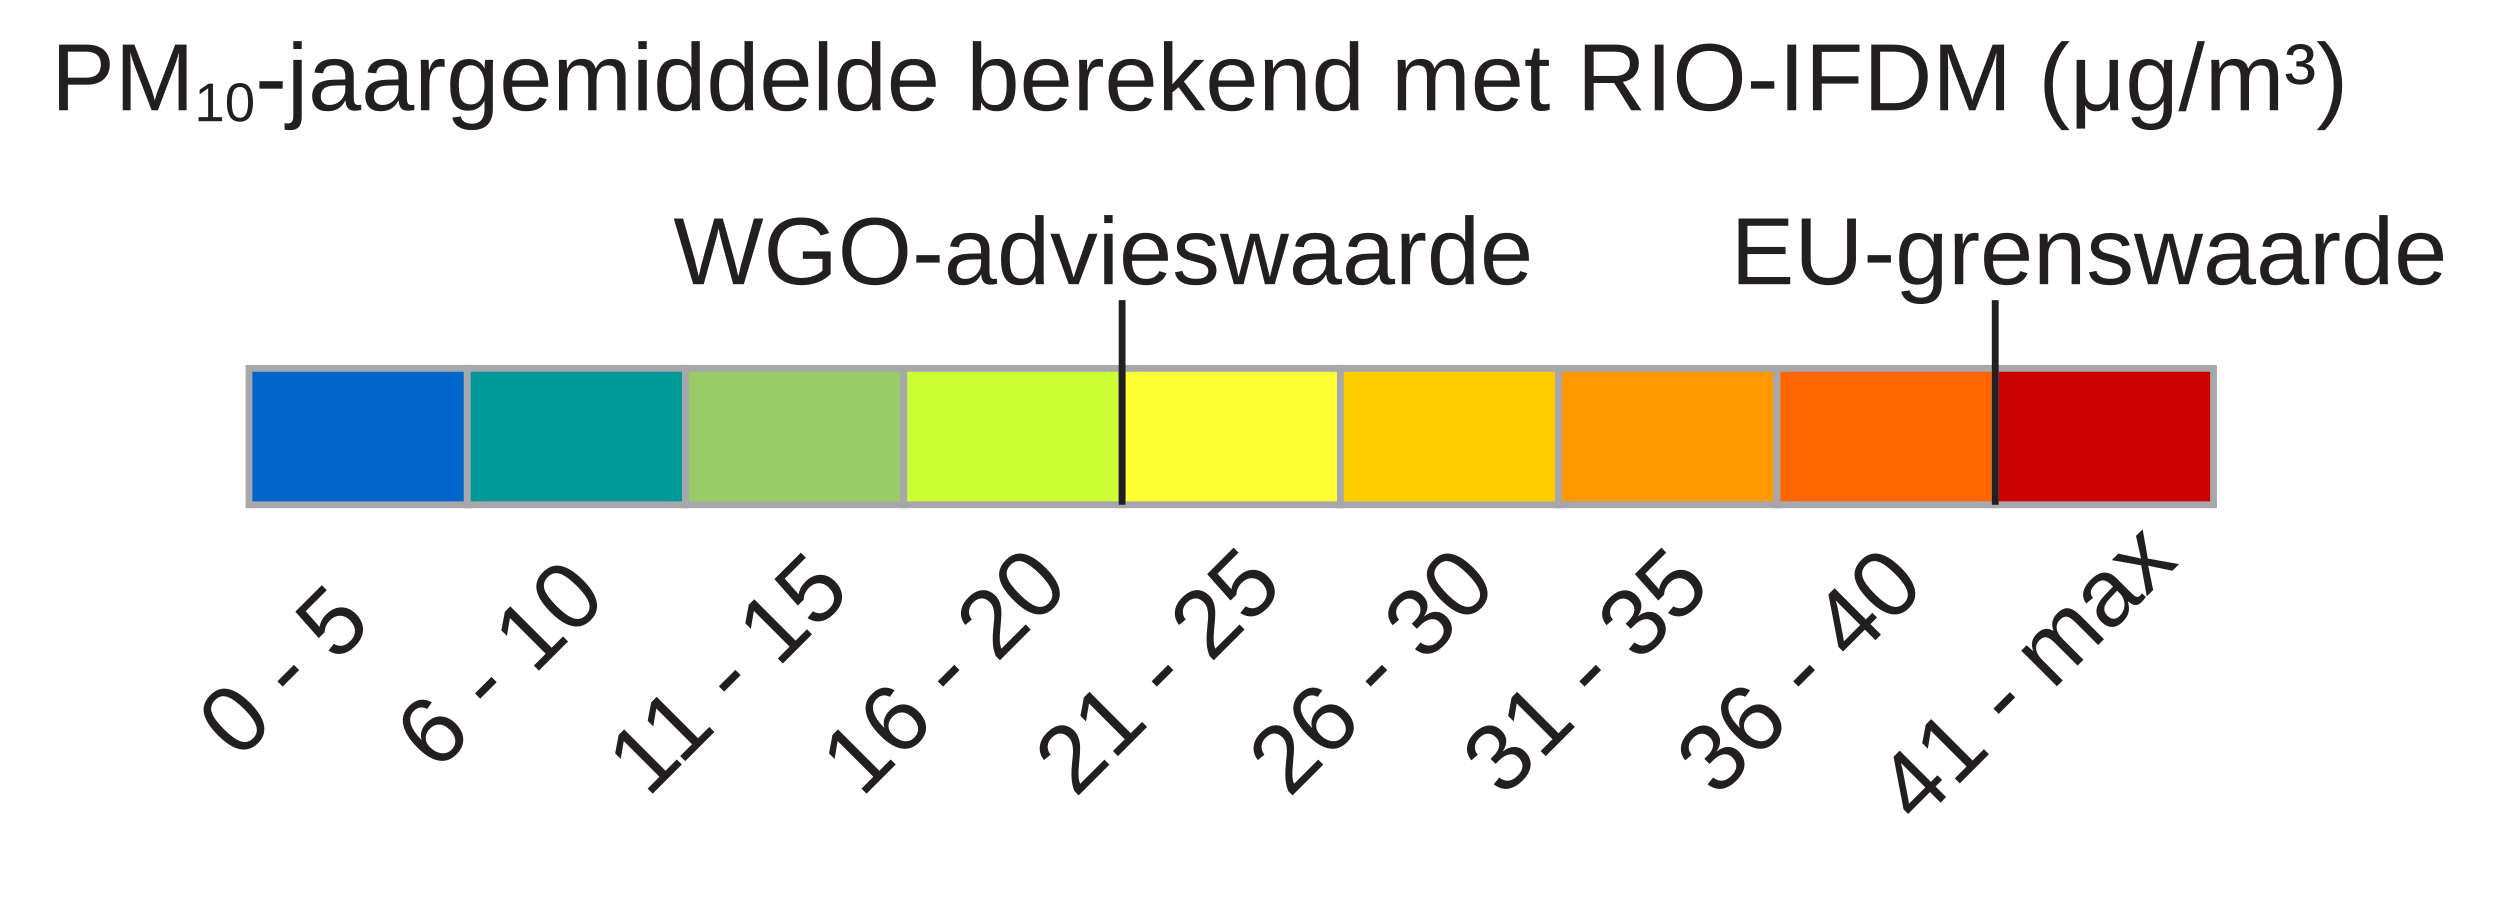
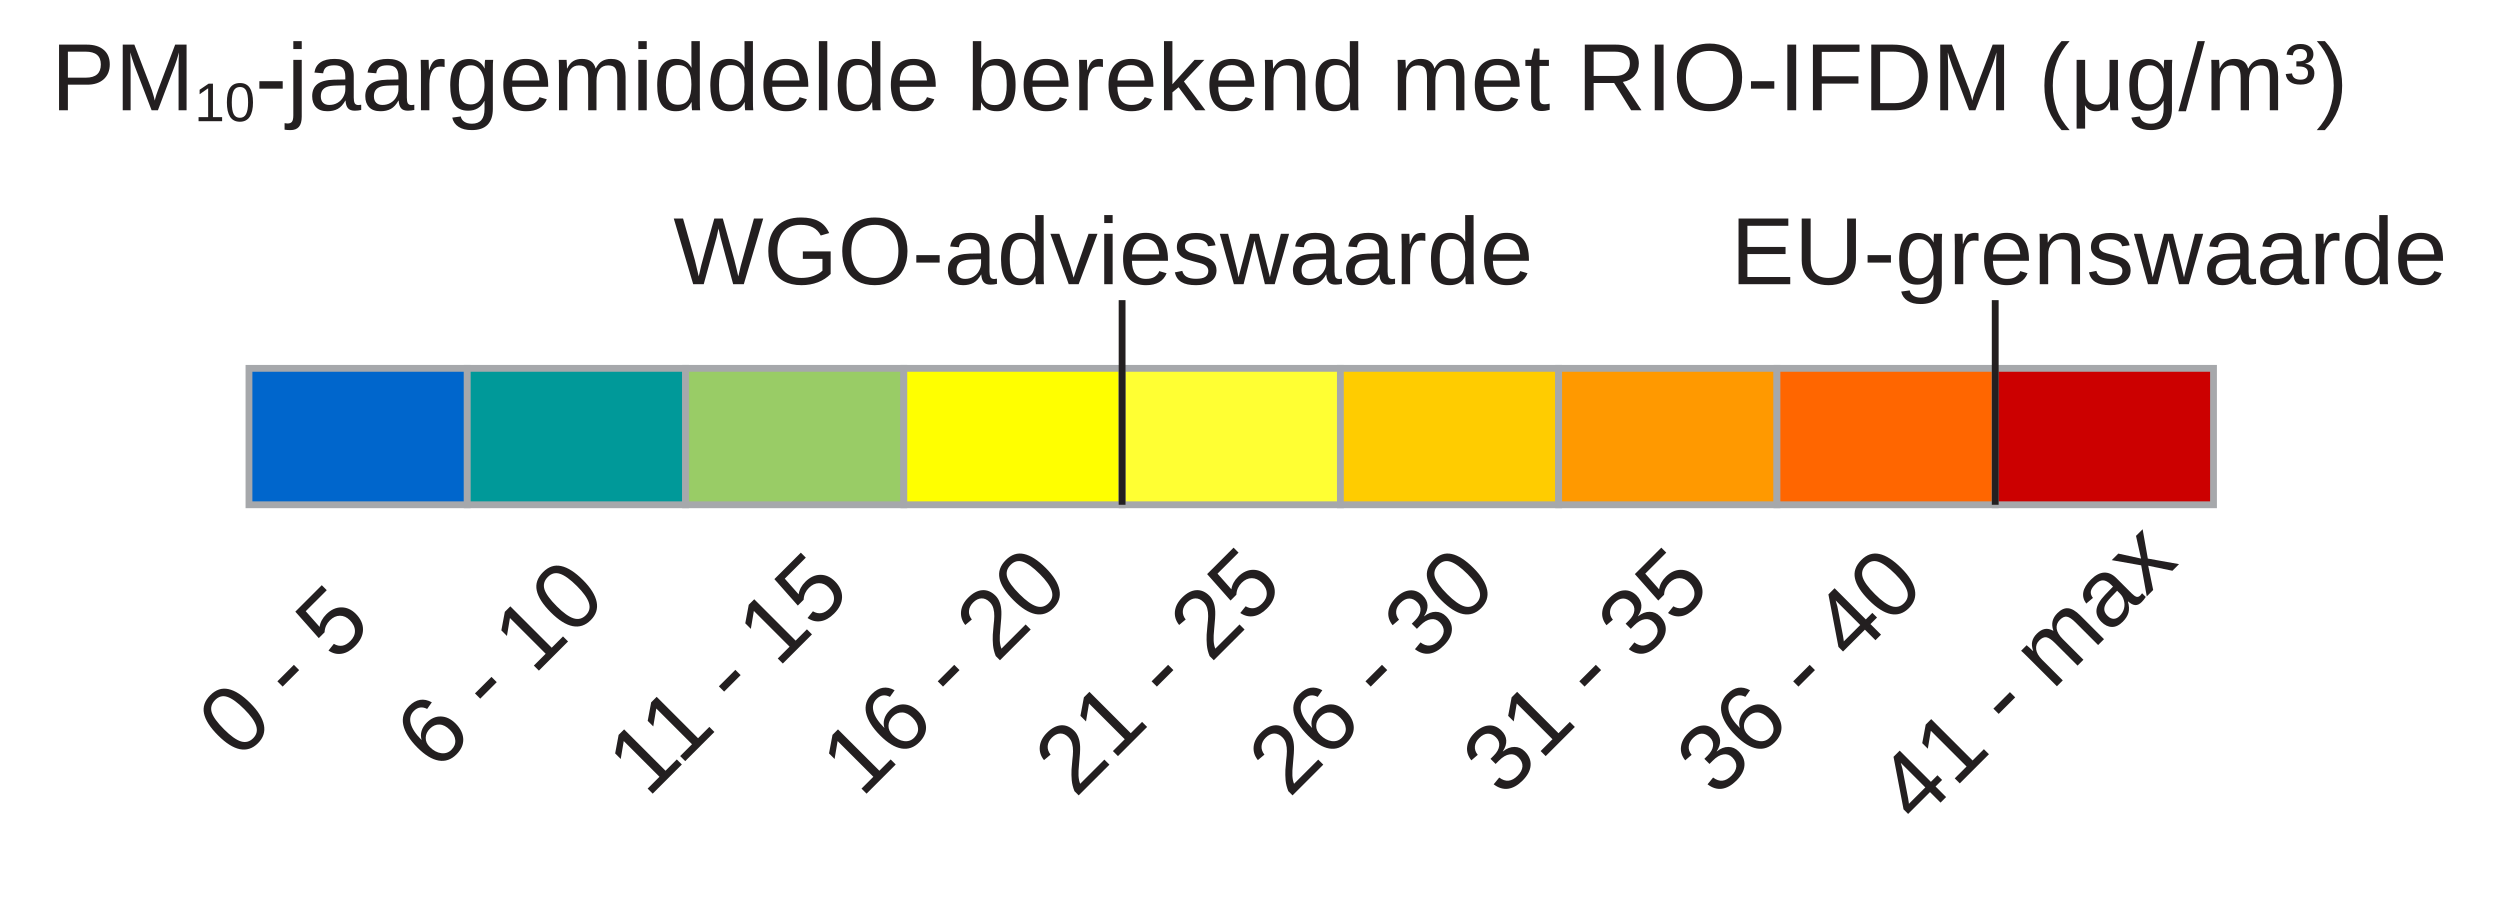
<svg xmlns="http://www.w3.org/2000/svg" version="1.1" id="Layer_1" x="0px" y="0px" width="366.5px" height="132px" viewBox="0 0 366.5 132" enable-background="new 0 0 366.5 132" xml:space="preserve">
  <rect x="36.5" y="54" fill="#0066CC" stroke="#A6A8AB" stroke-miterlimit="10" width="32" height="20" />
  <rect x="68.5" y="54" fill="#009999" stroke="#A6A8AB" stroke-miterlimit="10" width="32" height="20" />
  <rect x="100.5" y="54" fill="#99CC66" stroke="#A6A8AB" stroke-miterlimit="10" width="32" height="20" />
-   <rect x="132.5" y="54" fill="#CCFF33" stroke="#A6A8AB" stroke-miterlimit="10" width="32" height="20" />
+   <rect x="132.5" y="54" fill="#FFFF00" stroke="#A6A8AB" stroke-miterlimit="10" width="32" height="20" />
  <rect x="164.5" y="54" fill="#FFFF33" stroke="#A6A8AB" stroke-miterlimit="10" width="32" height="20" />
  <rect x="196.5" y="54" fill="#FFCC00" stroke="#A6A8AB" stroke-miterlimit="10" width="32" height="20" />
  <rect x="228.5" y="54" fill="#FF9900" stroke="#A6A8AB" stroke-miterlimit="10" width="32" height="20" />
  <rect x="260.5" y="54" fill="#FF6600" stroke="#A6A8AB" stroke-miterlimit="10" width="32" height="20" />
  <rect x="292.5" y="54" fill="#CC0000" stroke="#A6A8AB" stroke-miterlimit="10" width="32" height="20" />
  <text transform="matrix(1 0 0 1 7.5 16.1665)" fill="#231F20" font-family="Arial" font-size="14">PM<tspan baseline-shift="sub" font-size="8px">10</tspan>-jaargemiddelde berekend met RIO-IFDM (μg/m³)</text>
  <text transform="matrix(1 0 0 1 98.7148 41.6665)" fill="#231F20" font-family="Arial" font-size="14">WGO-advieswaarde</text>
  <line fill="none" stroke="#231F20" stroke-miterlimit="10" x1="164.5" y1="44" x2="164.5" y2="74" />
  <text transform="matrix(1 0 0 1 253.7148 41.6665)" fill="#231F20" font-family="Arial" font-size="14">EU-grenswaarde</text>
  <line fill="none" stroke="#231F20" stroke-miterlimit="10" x1="292.5" y1="44" x2="292.5" y2="74" />
  <text transform="matrix(0.7071 -0.7071 0.7071 0.7071 34.9805 111.5957)" fill="#231F20" font-family="Arial" font-size="14">0 - 5</text>
  <text transform="matrix(0.7071 -0.7071 0.7071 0.7071 63.9473 113.3672)" fill="#231F20" font-family="Arial" font-size="14">6 - 10</text>
  <text transform="matrix(0.7071 -0.7071 0.7071 0.7071 94.9326 117.1016)" fill="#231F20" font-family="Arial" font-size="14">11 - 15</text>
  <text transform="matrix(0.7071 -0.7071 0.7071 0.7071 126.2852 117.1016)" fill="#231F20" font-family="Arial" font-size="14">16 - 20</text>
  <text transform="matrix(0.7071 -0.7071 0.7071 0.7071 157.6367 117.1016)" fill="#231F20" font-family="Arial" font-size="14">21 - 25</text>
  <text transform="matrix(0.7071 -0.7071 0.7071 0.7071 188.9893 117.1016)" fill="#231F20" font-family="Arial" font-size="14">26 - 30</text>
  <text transform="matrix(0.7071 -0.7071 0.7071 0.7071 220.3418 117.1016)" fill="#231F20" font-family="Arial" font-size="14">31 - 35</text>
  <text transform="matrix(0.7071 -0.7071 0.7071 0.7071 251.6934 117.1016)" fill="#231F20" font-family="Arial" font-size="14">36 - 40</text>
  <text transform="matrix(0.7071 -0.7071 0.7071 0.7071 281.0469 121.1016)" fill="#231F20" font-family="Arial" font-size="14">41 - max</text>
</svg>
